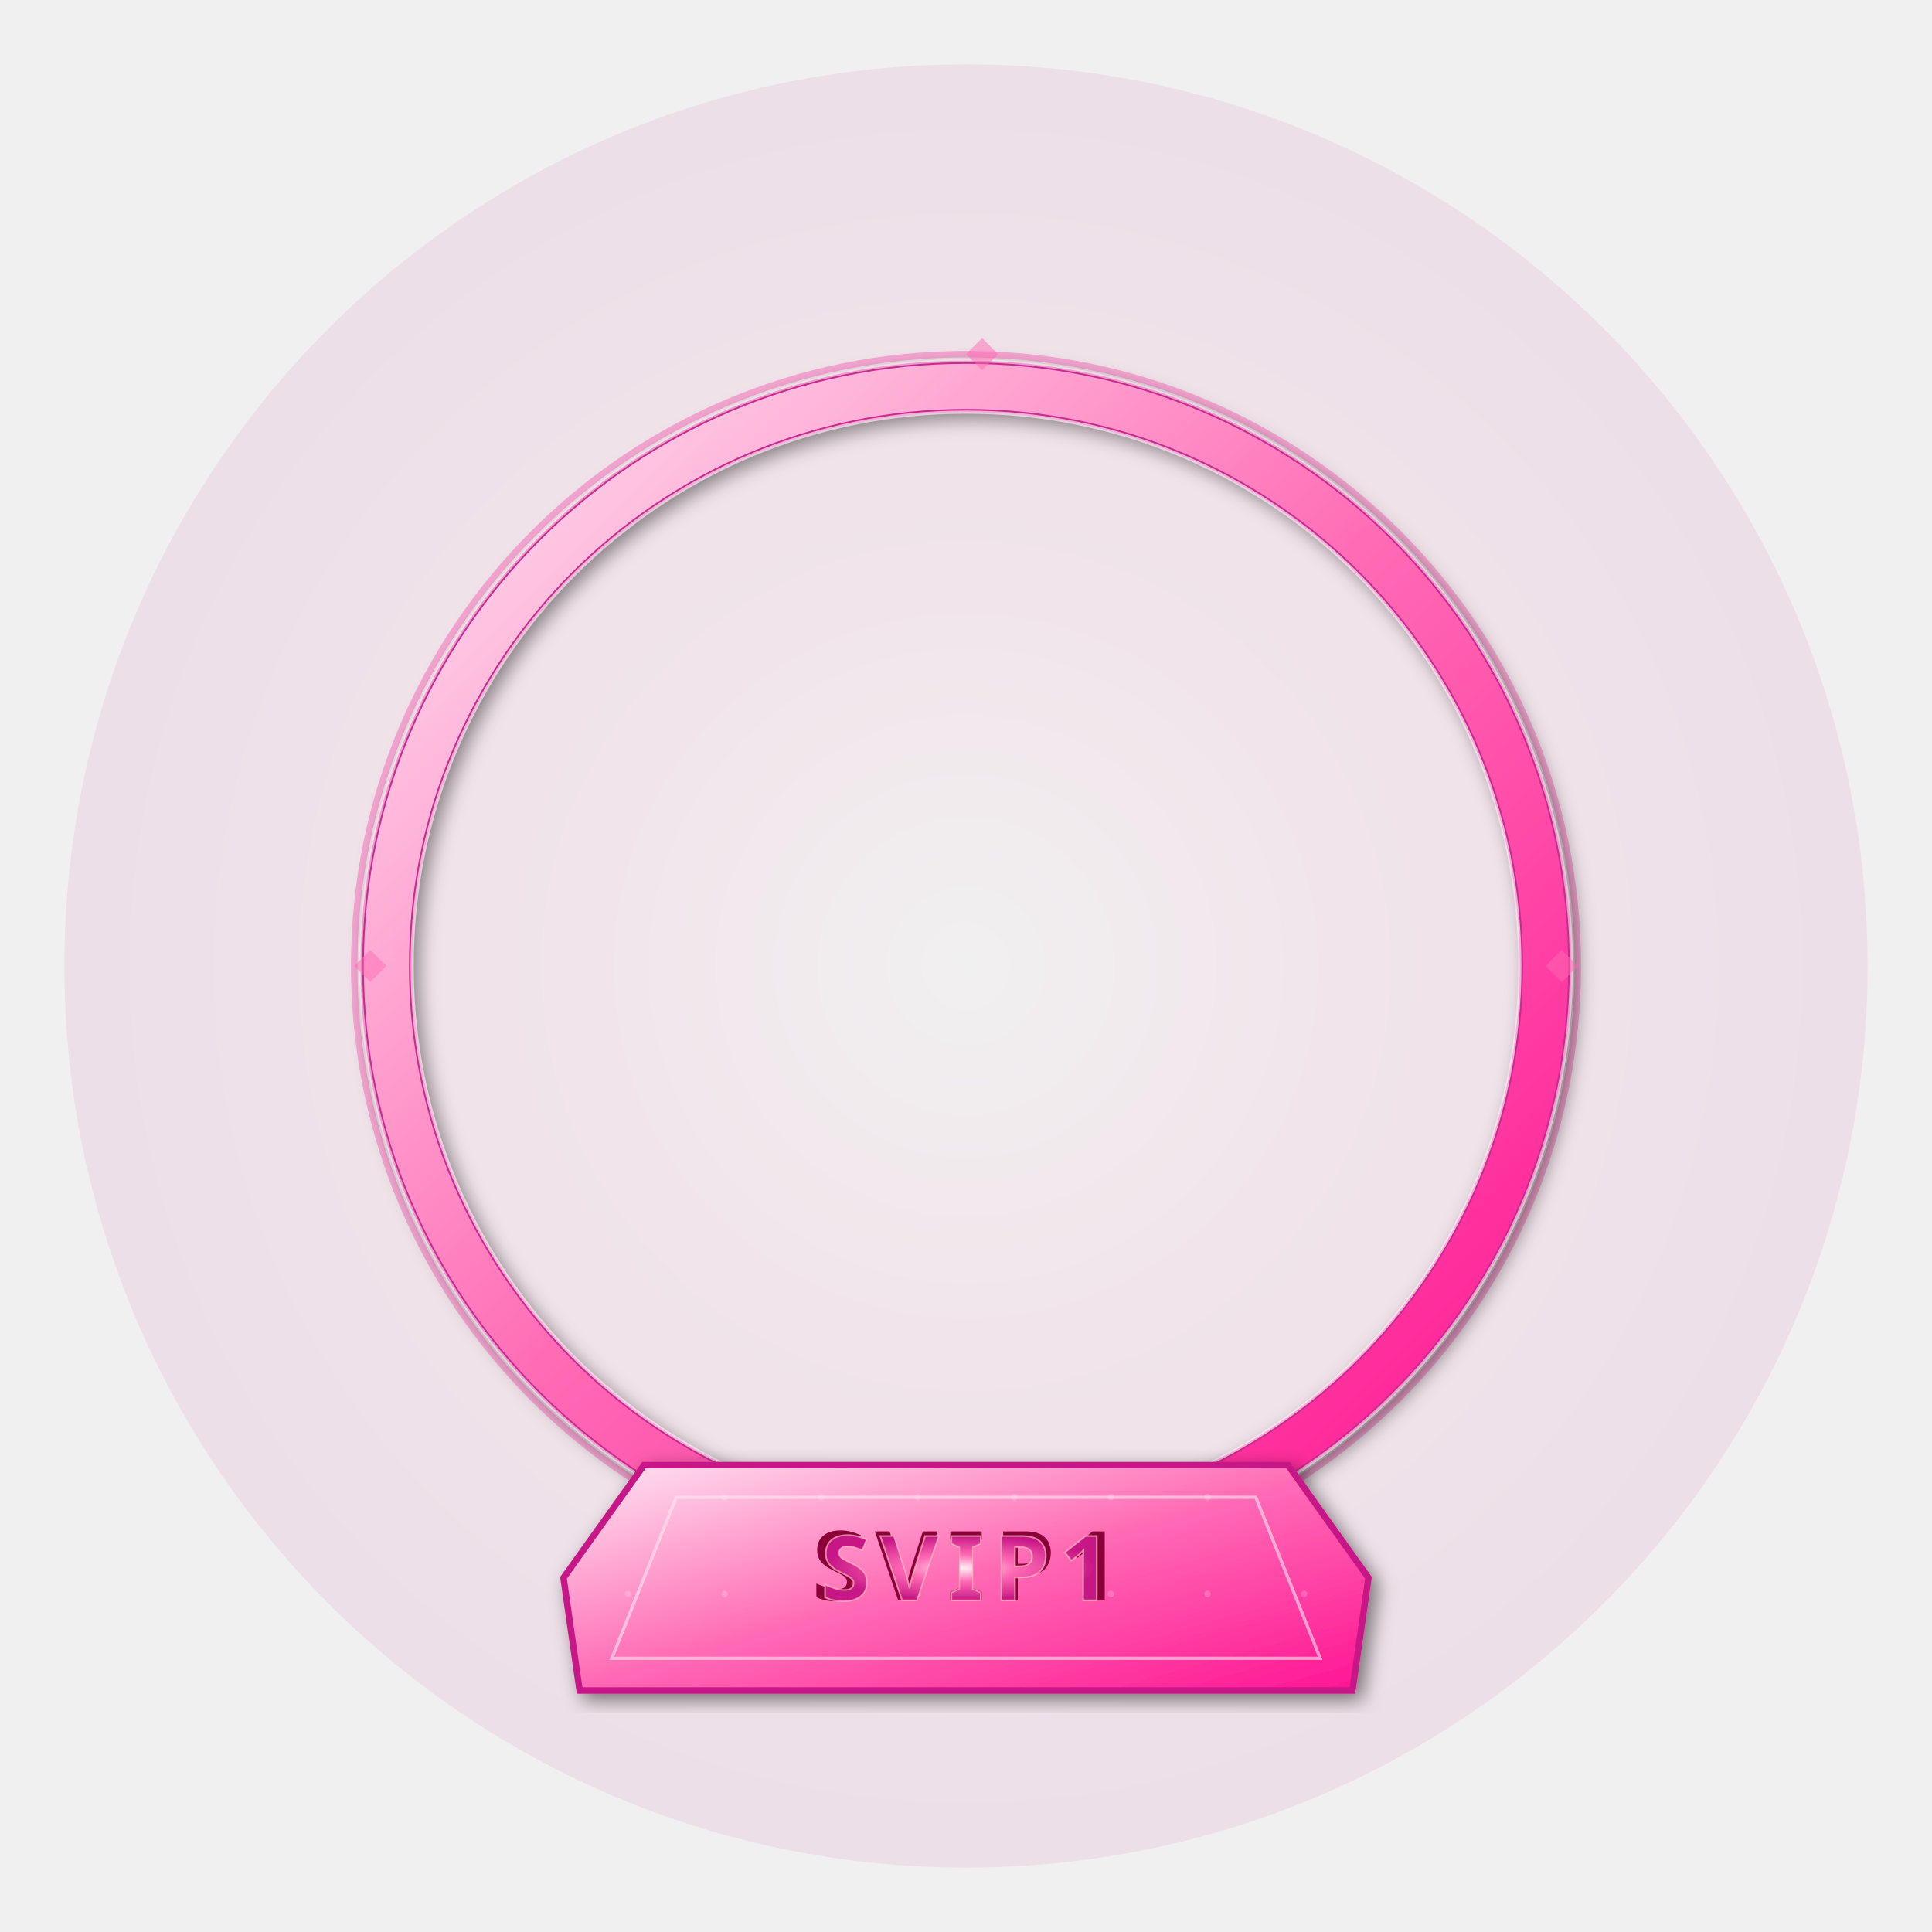
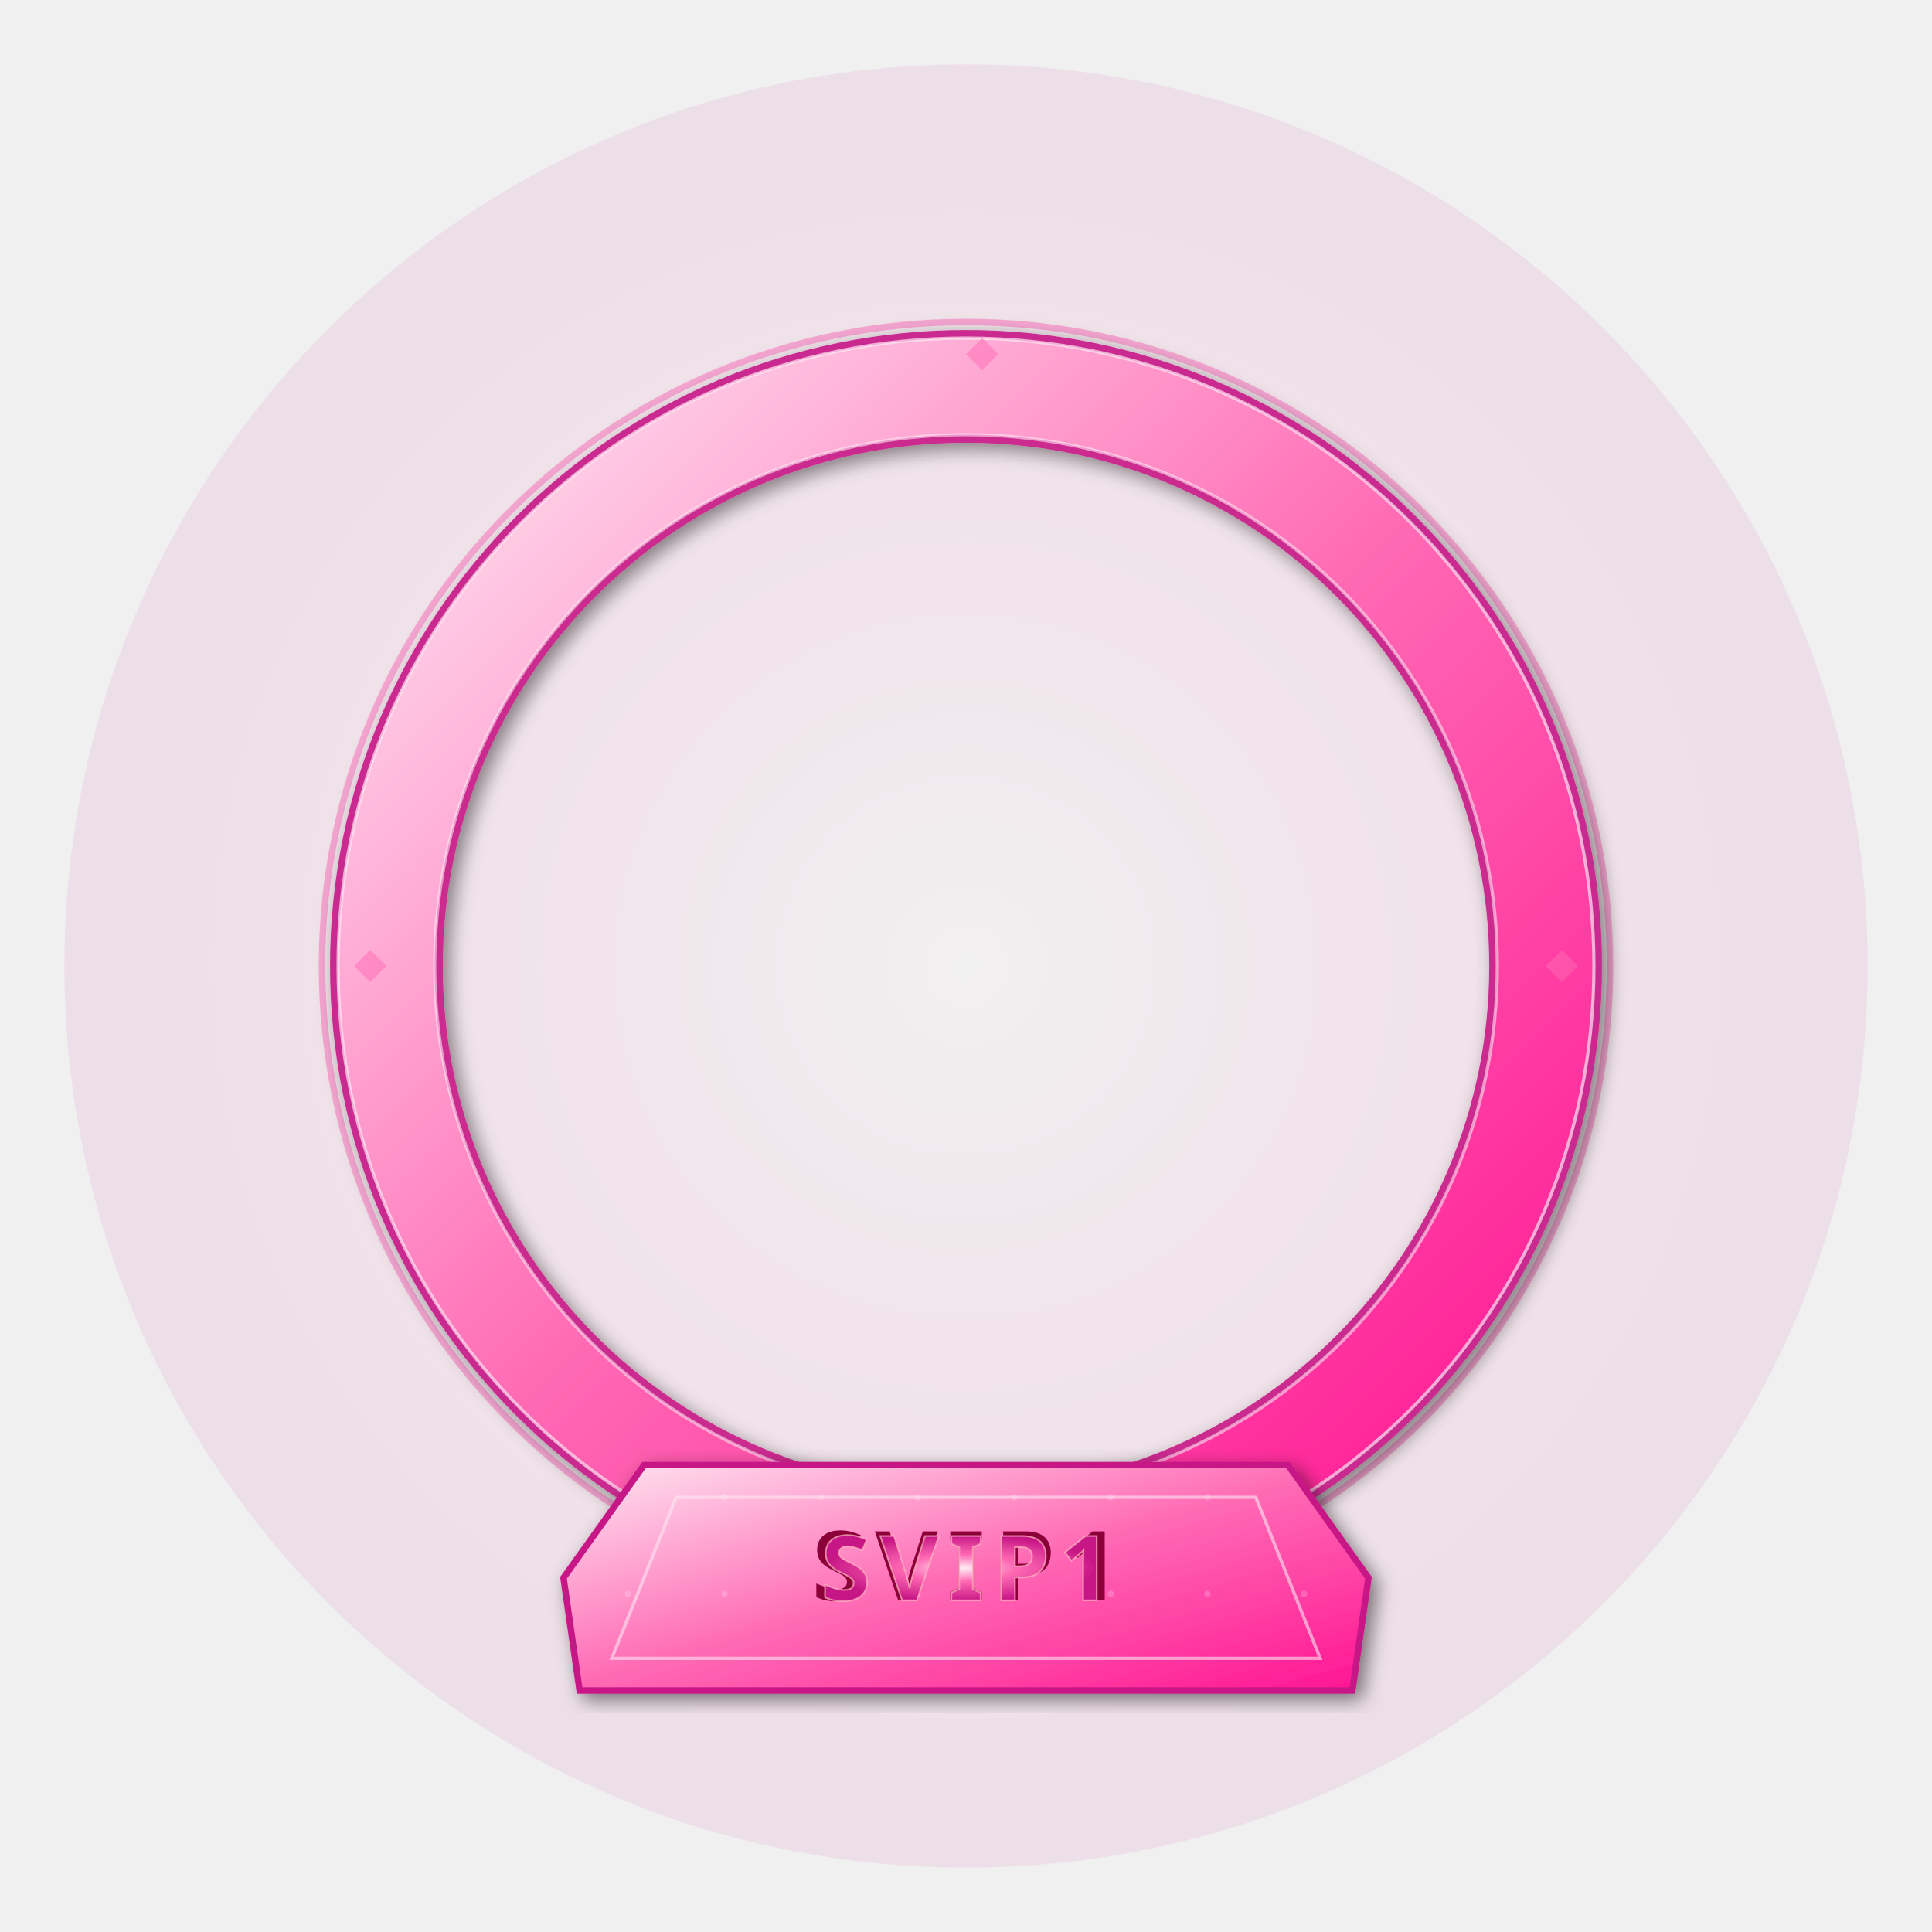
<svg xmlns="http://www.w3.org/2000/svg" width="600" height="600" viewBox="0 0 600 600" fill="none">
  <defs>
    <linearGradient id="pinkGradient1" x1="0" y1="0" x2="1" y2="1">
      <stop offset="0%" stop-color="#ffe6f2" />
      <stop offset="50%" stop-color="#ff69b4" />
      <stop offset="100%" stop-color="#ff1493" />
    </linearGradient>
    <radialGradient id="pinkRadial" cx="50%" cy="50%" r="50%">
      <stop offset="0%" stop-color="#fff0f5" />
      <stop offset="40%" stop-color="#ff69b4" />
      <stop offset="100%" stop-color="#c71585" />
    </radialGradient>
    <linearGradient id="pinkShine" x1="0" y1="0" x2="0" y2="1">
      <stop offset="0%" stop-color="#ffffff" stop-opacity="0.8" />
      <stop offset="50%" stop-color="#ffe6f2" stop-opacity="0.5" />
      <stop offset="100%" stop-color="#ff69b4" stop-opacity="0.3" />
    </linearGradient>
    <filter id="shadow">
      <feGaussianBlur in="SourceAlpha" stdDeviation="3" />
      <feOffset dx="2" dy="2" result="offsetblur" />
      <feComponentTransfer>
        <feFuncA type="linear" slope="0.5" />
      </feComponentTransfer>
      <feMerge>
        <feMergeNode />
        <feMergeNode in="SourceGraphic" />
      </feMerge>
    </filter>
    <pattern id="sparkle" x="0" y="0" width="30" height="30" patternUnits="userSpaceOnUse">
      <circle cx="15" cy="15" r="1" fill="#ffffff" opacity="0.8">
        <animate attributeName="r" values="1;3;1" dur="2s" repeatCount="indefinite" />
      </circle>
    </pattern>
  </defs>
  <ellipse cx="300" cy="300" rx="280" ry="280" fill="url(#pinkRadial)" opacity="0.08" />
-   <circle cx="300" cy="300" r="190" fill="none" stroke="#ff1493" stroke-width="2" opacity="0.3" />
-   <circle cx="300" cy="300" r="180" fill="none" stroke="#c71585" stroke-width="16" filter="url(#shadow)" opacity="0.9" />
-   <circle cx="300" cy="300" r="180" fill="none" stroke="url(#pinkGradient1)" stroke-width="14" />
-   <circle cx="300" cy="300" r="172" fill="none" stroke="#ffe6f2" stroke-width="1" opacity="0.7" />
-   <circle cx="300" cy="300" r="188" fill="none" stroke="#ffe6f2" stroke-width="1" opacity="0.6" />
+   <circle cx="300" cy="300" r="200" fill="none" stroke="#ff1493" stroke-width="2" opacity="0.3" />
+   <circle cx="300" cy="300" r="180" fill="none" stroke="#c71585" stroke-width="35" filter="url(#shadow)" opacity="0.9" />
+   <circle cx="300" cy="300" r="180" fill="none" stroke="url(#pinkGradient1)" stroke-width="30" />
+   <circle cx="300" cy="300" r="195" fill="none" stroke="#ffe6f2" stroke-width="1" opacity="0.7" />
+   <circle cx="300" cy="300" r="165" fill="none" stroke="#ffe6f2" stroke-width="1" opacity="0.6" />
  <g opacity="0.5">
    <path d="M300,110 L305,105 L310,110 L305,115 Z" fill="#ff69b4" />
    <path d="M300,490 L305,485 L310,490 L305,495 Z" fill="#ff69b4" />
    <path d="M110,300 L115,295 L120,300 L115,305 Z" fill="#ff69b4" />
    <path d="M480,300 L485,295 L490,300 L485,305 Z" fill="#ff69b4" />
  </g>
  <g filter="url(#shadow)">
    <path d="M200,455 L400,455 L425,490 L420,525 L180,525 L175,490 Z" fill="url(#pinkGradient1)" stroke="#c71585" stroke-width="2" />
    <path d="M205,460 L395,460 L415,520 L185,520 Z" fill="url(#sparkle)" opacity="0.25" />
    <path d="M210,465 L390,465 L410,515 L190,515 Z" fill="none" stroke="#ffe6f2" stroke-width="1" opacity="0.6" />
    <text x="300" y="497" text-anchor="middle" fill="#8b0037" font-size="30" font-family="Arial Black" font-weight="bold" letter-spacing="3">SVIP1</text>
    <text x="300" y="497" text-anchor="middle" fill="url(#pinkRadial)" font-size="28" font-family="Arial Black" font-weight="bold" letter-spacing="3">SVIP1</text>
    <text x="300" y="497" text-anchor="middle" fill="none" stroke="#ffb6c1" stroke-width="0.5" font-size="28" font-family="Arial Black" font-weight="bold" letter-spacing="3" opacity="0.7">SVIP1</text>
  </g>
</svg>
